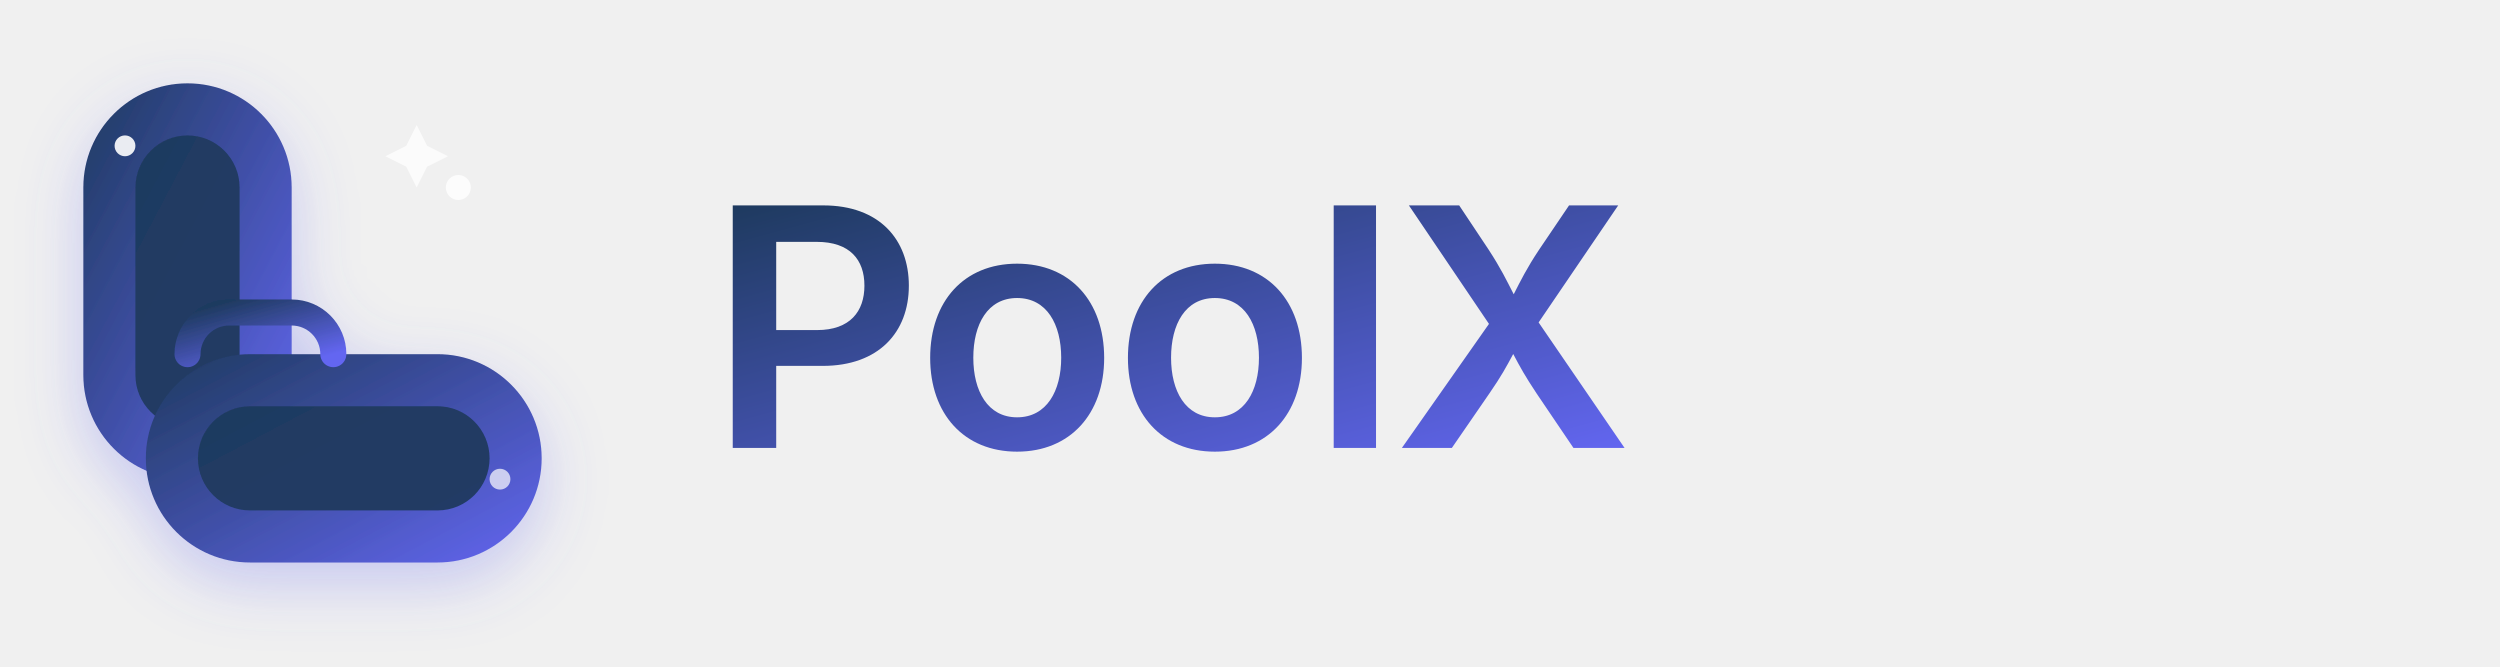
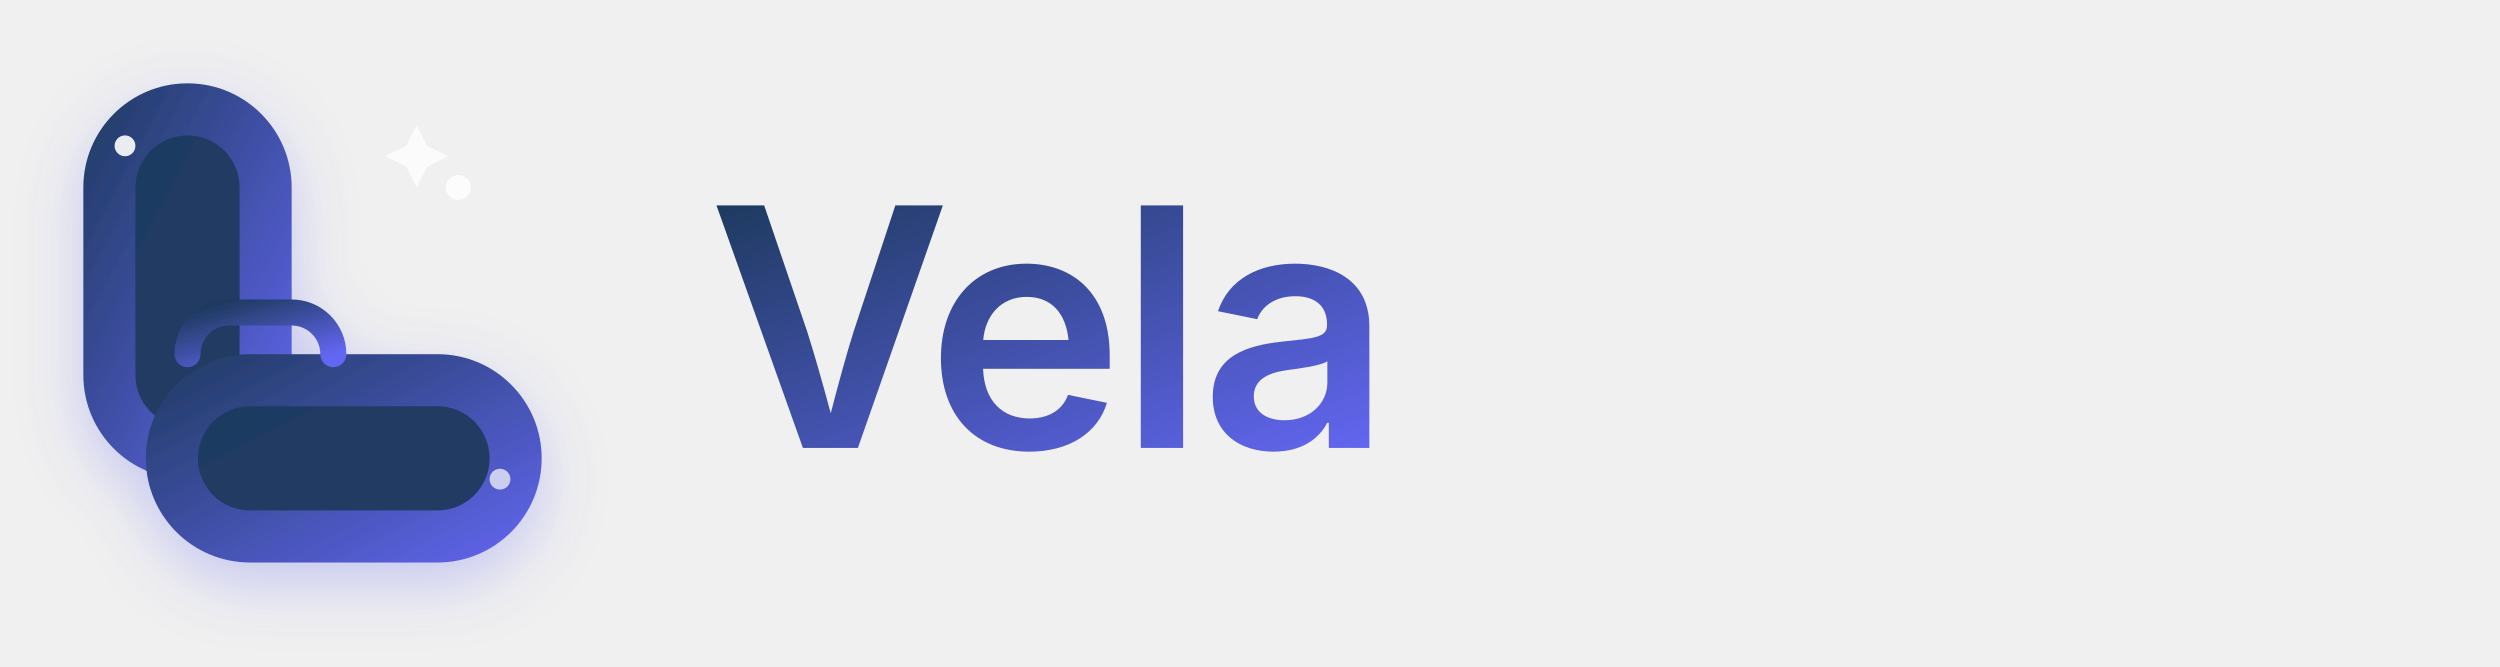
<svg xmlns="http://www.w3.org/2000/svg" viewBox="0 0 240 64" width="100%" height="100%" fill="none">
  <defs>
    <linearGradient id="stellar-grad-full" x1="0%" y1="0%" x2="100%" y2="100%">
      <stop offset="0%" stop-color="#1E3A5F" />
      <stop offset="100%" stop-color="#6366F1" />
    </linearGradient>
    <filter id="glow-full" x="-20%" y="-20%" width="140%" height="140%">
      <feDropShadow dx="0" dy="2" stdDeviation="3" flood-color="#6366F1" flood-opacity="0.3" />
    </filter>
  </defs>
  <g filter="url(#glow-full)">
    <rect x="8" y="8" width="20" height="38" rx="10" fill="url(#stellar-grad-full)" />
    <rect x="13" y="13" width="10" height="28" rx="5" fill="#1E3A5F" opacity="0.95" />
    <rect x="14" y="34" width="38" height="20" rx="10" fill="url(#stellar-grad-full)" />
    <rect x="19" y="39" width="28" height="10" rx="5" fill="#1E3A5F" opacity="0.95" />
    <path d="M 18 34 A 4 4 0 0 1 22 30 H 28 A 4 4 0 0 1 32 34" stroke="url(#stellar-grad-full)" stroke-width="2.5" stroke-linecap="round" fill="none" />
  </g>
  <circle cx="12" cy="14" r="1" fill="#FFFFFF" opacity="0.9" />
  <circle cx="44" cy="18" r="1.2" fill="#FFFFFF" opacity="0.8" />
  <circle cx="48" cy="46" r="1" fill="#FFFFFF" opacity="0.7" />
  <path d="M 40 12 L 41 14 L 43 15 L 41 16 L 40 18 L 39 16 L 37 15 L 39 14 Z" fill="#FFFFFF" opacity="0.75" />
-   <text x="68" y="43" font-family="Inter, system-ui, -apple-system, sans-serif" font-size="32" font-weight="600" letter-spacing="-0.5" fill="url(#stellar-grad-full)">PoolX</text>
+   <text x="68" y="43" font-family="Inter, system-ui, -apple-system, sans-serif" font-size="32" font-weight="600" letter-spacing="-0.5" fill="url(#stellar-grad-full)">Vela</text>
</svg>
